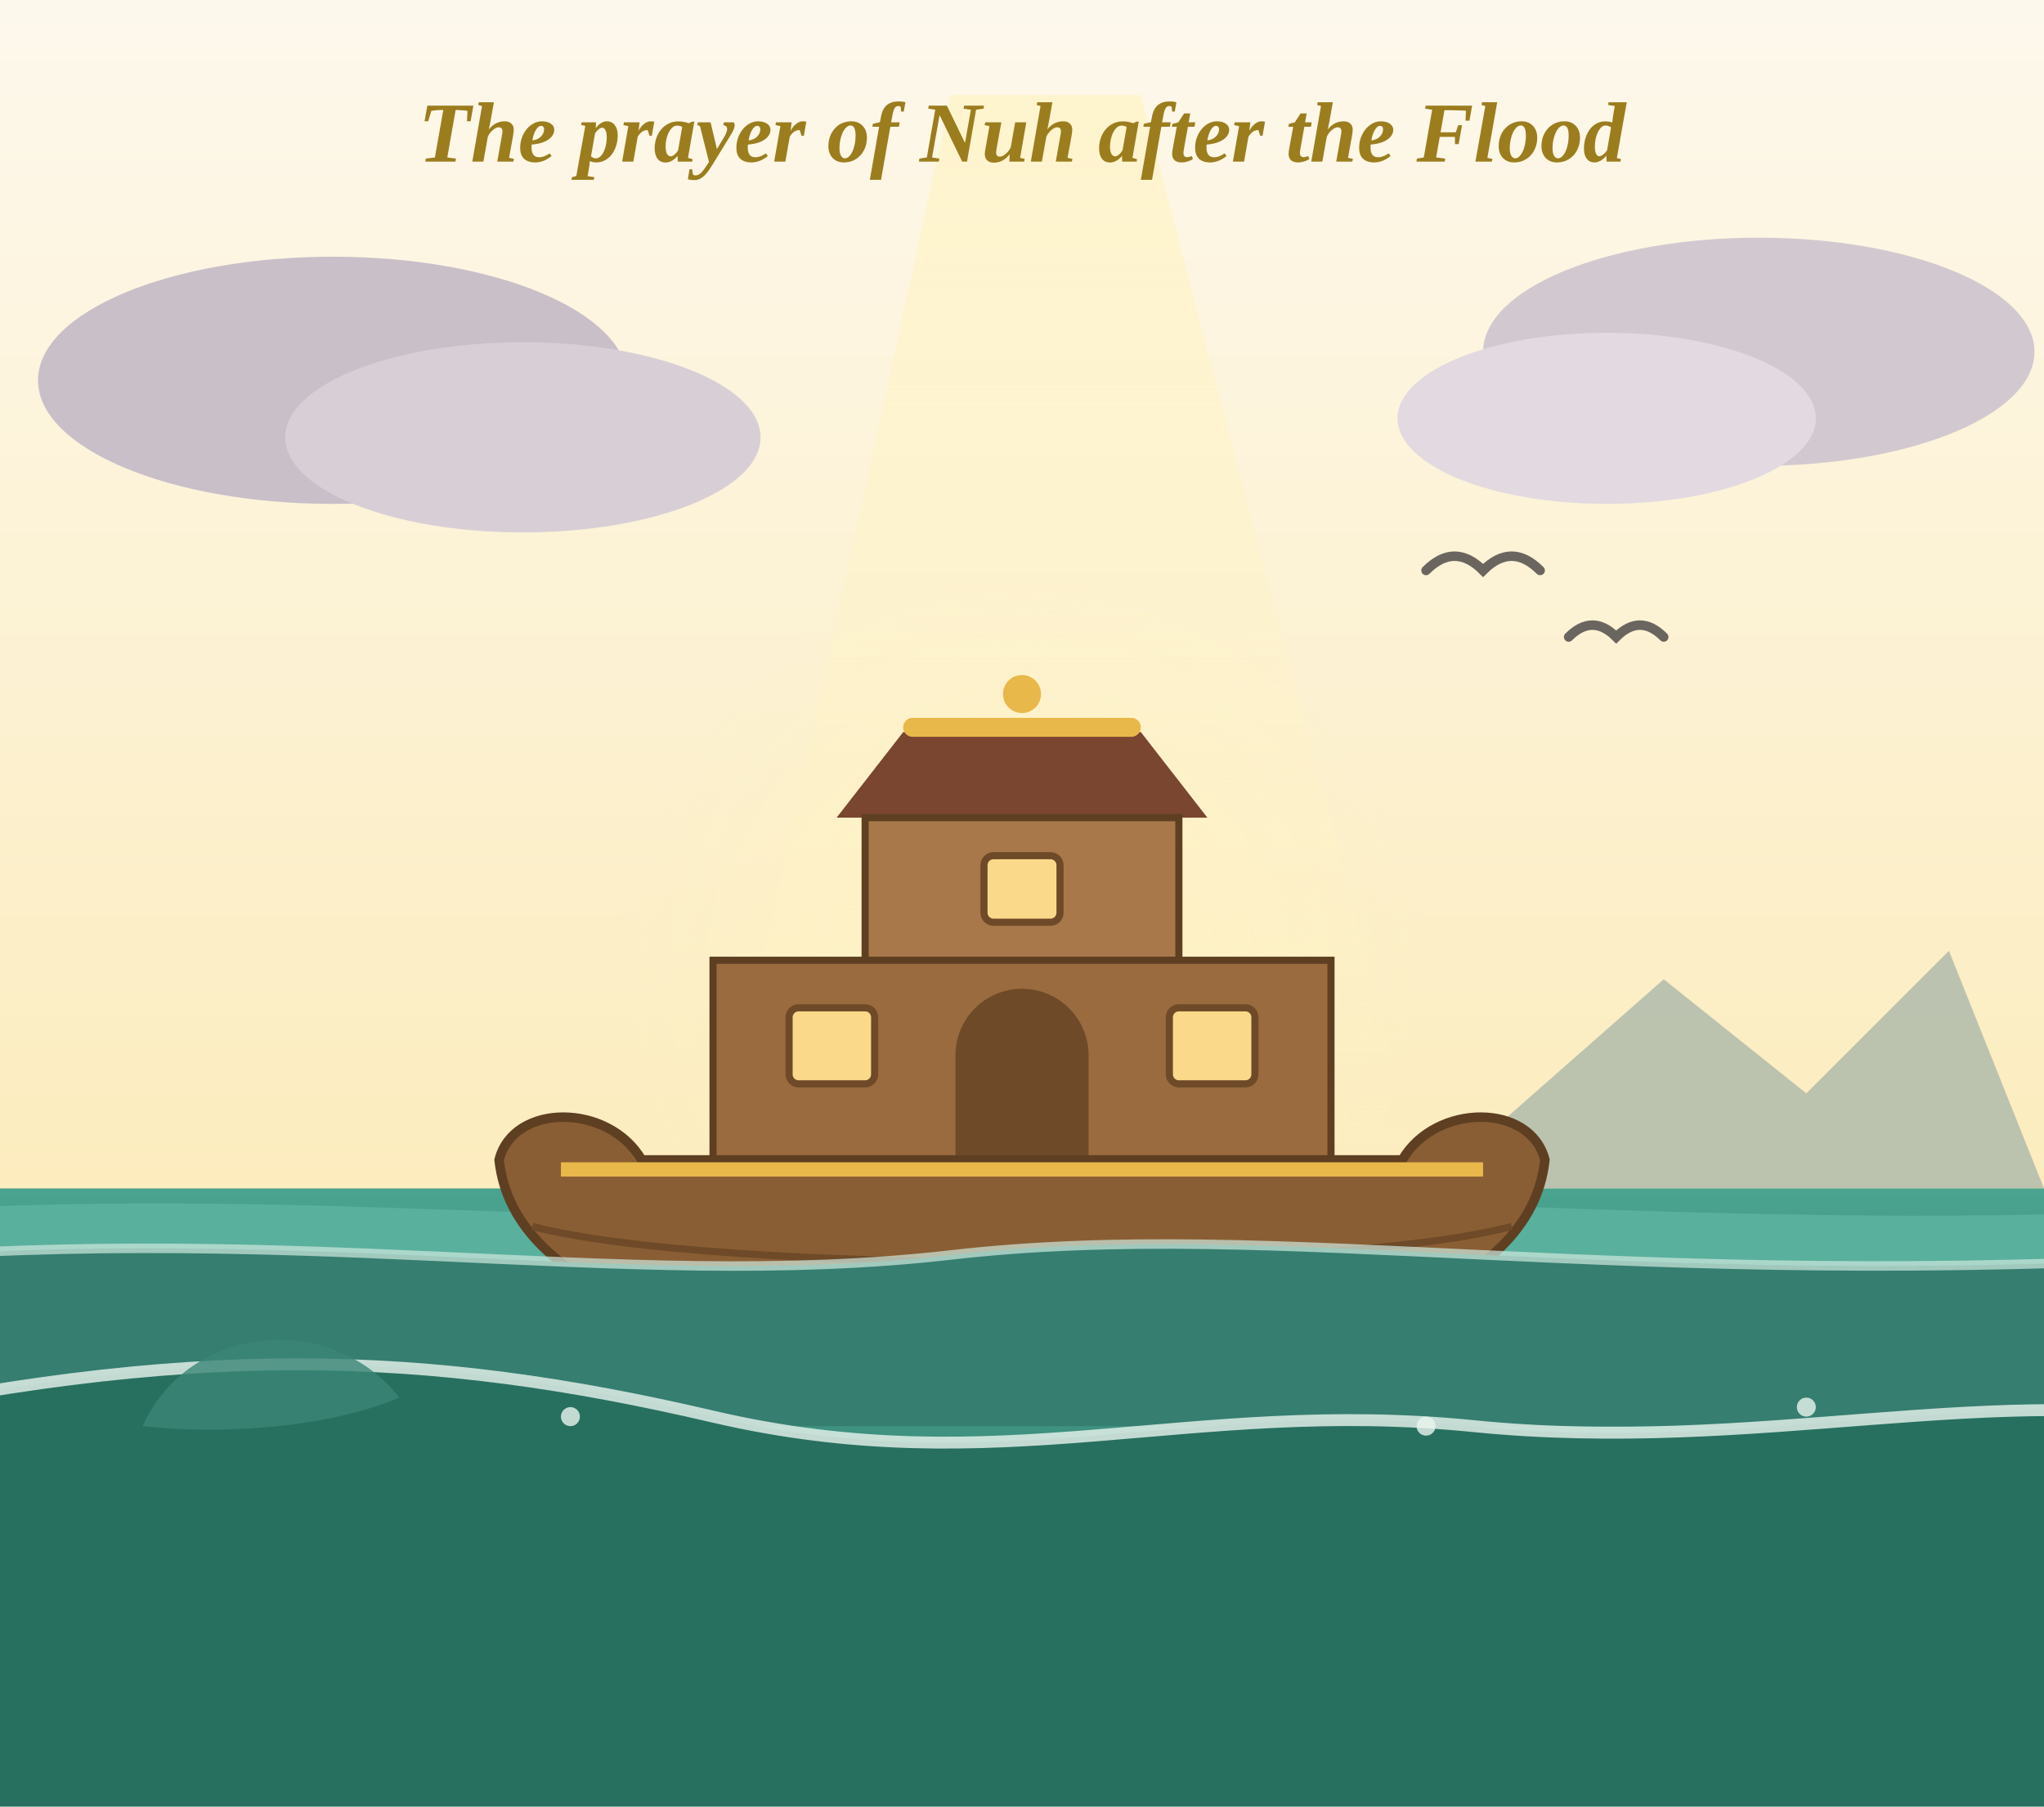
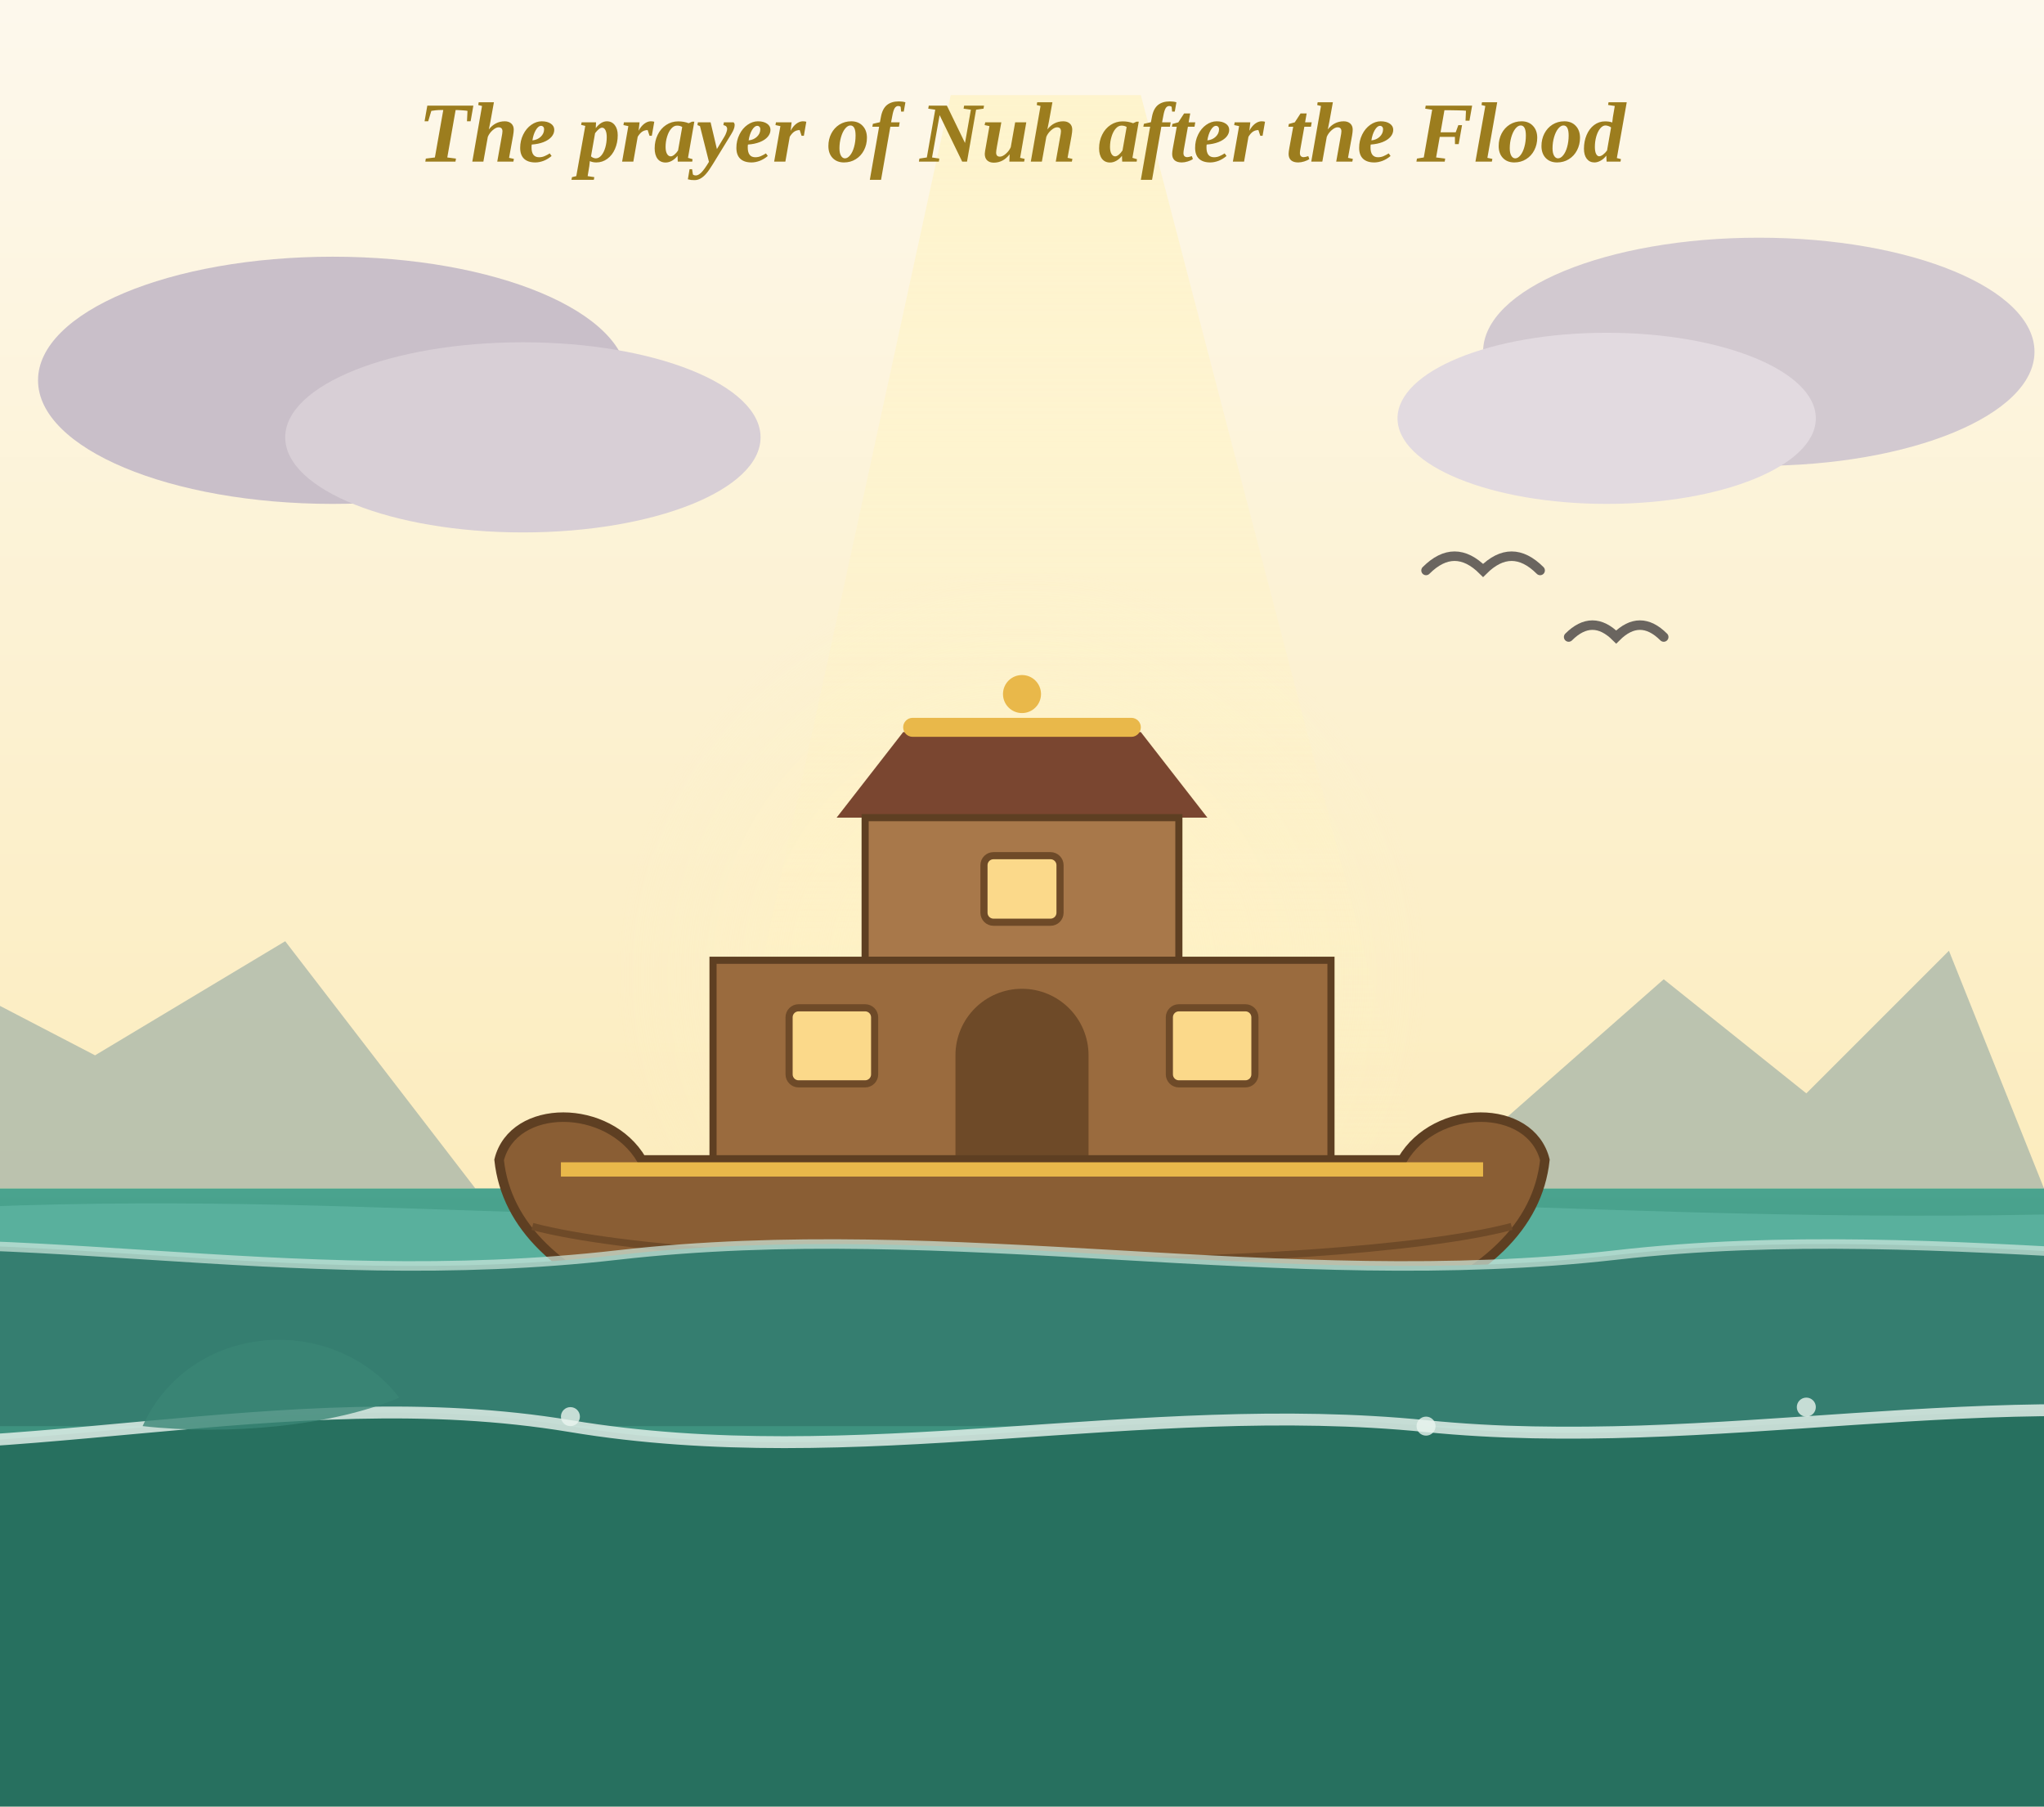
- <svg xmlns="http://www.w3.org/2000/svg" viewBox="0 0 430 380" width="430" height="380" role="img" aria-label="Noah's ark on subsiding flood waters as light breaks through the clouds">
+ <svg xmlns="http://www.w3.org/2000/svg" viewBox="0 0 430 380" width="430" height="380" overflow="visible" role="img" aria-label="Noah's ark on subsiding flood waters as light breaks through the clouds">
  <defs>
    <linearGradient id="sky" x1="0" y1="0" x2="0" y2="1">
      <stop offset="0" stop-color="#FDF8EC" />
      <stop offset="1" stop-color="#FBE6A6" />
    </linearGradient>
    <linearGradient id="water" x1="0" y1="0" x2="0" y2="1">
      <stop offset="0" stop-color="#4AA38E" />
      <stop offset="1" stop-color="#2C7868" />
    </linearGradient>
    <linearGradient id="beam" x1="0" y1="0" x2="0" y2="1">
      <stop offset="0" stop-color="#FFF3C4" stop-opacity=".75" />
      <stop offset="1" stop-color="#FFF3C4" stop-opacity="0" />
    </linearGradient>
    <radialGradient id="glow" cx="50%" cy="50%" r="50%">
      <stop offset="0" stop-color="#FFF3C4" stop-opacity=".7" />
      <stop offset="1" stop-color="#FFF3C4" stop-opacity="0" />
    </radialGradient>
    <style>
      .ark{animation:rock 4.4s ease-in-out infinite;transform-box:view-box;transform-origin:215px 270px;}
      .sMid{animation:drift 5.6s ease-in-out infinite;} .sFront{animation:drift2 5s ease-in-out infinite;}
      .beamP{animation:soft 3.4s ease-in-out infinite;} .glowP{animation:soft 3.8s ease-in-out infinite;} .bird{animation:fly 6s linear infinite;}
      @keyframes rock{0%,100%{transform:rotate(-1.8deg) translateY(0);}50%{transform:rotate(1.8deg) translateY(-4px);}}
      @keyframes drift{0%,100%{transform:translateX(0);}50%{transform:translateX(10px);}}
      @keyframes drift2{0%,100%{transform:translateX(0);}50%{transform:translateX(-12px);}}
      @keyframes soft{0%,100%{opacity:.45;}50%{opacity:.85;}}
      @keyframes fly{0%{transform:translate(0,0);}100%{transform:translate(-30px,-6px);}}
      @media (prefers-reduced-motion:reduce){.ark,.sMid,.sFront,.beamP,.glowP,.bird{animation:none;}}
    </style>
  </defs>
-   <rect width="430" height="380" fill="url(#sky)" />
+   <rect x="-200" y="0" width="830" height="380" fill="url(#sky)" />
  <g id="illustration">
    <g>
      <ellipse cx="70" cy="80" rx="62" ry="26" fill="#C9BFC9" />
      <ellipse cx="110" cy="92" rx="50" ry="20" fill="#D8CFD6" />
      <ellipse cx="370" cy="74" rx="58" ry="24" fill="#D2C9D0" />
      <ellipse cx="338" cy="88" rx="44" ry="18" fill="#E2DAE0" />
    </g>
+     <path d="M-200 250 L-130 200 L-80 224 L-30 196 L20 222 L60 198 L100 250 Z" fill="#9FB0A6" opacity="0.7" />
    <path d="M300 250 L350 206 L380 230 L410 200 L430 250 Z" fill="#9FB0A6" opacity="0.7" />
+     <path d="M430 250 L470 218 L520 238 L580 210 L630 250 Z" fill="#9FB0A6" opacity="0.7" />
    <g class="bird" stroke="#6A655F" stroke-width="2" fill="none" stroke-linecap="round">
      <path d="M300 120 q6 -6 12 0 q6 -6 12 0" />
      <path d="M330 134 q5 -5 10 0 q5 -5 10 0" />
    </g>
    <path class="beamP" d="M200 20 L150 250 L300 250 L240 20 Z" fill="url(#beam)" />
-     <rect x="-40" y="250" width="510" height="130" fill="url(#water)" />
+     <rect x="-200" y="250" width="830" height="130" fill="url(#water)" />
    <path d="M-40,256 C60,248 120,260 200,254 C280,248 360,260 470,254 L470,272 L-40,272 Z" fill="#5CB3A0" opacity="0.85" />
    <circle class="glowP" cx="215" cy="205" r="86" fill="url(#glow)" />
    <g class="ark">
      <polygon points="176,172 254,172 240,154 190,154" fill="#7A4630" />
      <rect x="190" y="151" width="50" height="4" rx="2" fill="#E9B84A" />
      <circle cx="215" cy="146" r="4" fill="#E9B84A" />
      <rect x="182" y="172" width="66" height="30" fill="#A8784A" stroke="#5E3F22" stroke-width="1.5" />
      <rect x="207" y="180" width="16" height="14" rx="2" fill="#FBD98A" stroke="#6E4A28" stroke-width="1.5" />
      <rect x="150" y="202" width="130" height="42" fill="#9A6B3E" stroke="#5E3F22" stroke-width="1.5" />
      <rect x="166" y="212" width="18" height="16" rx="2" fill="#FBD98A" stroke="#6E4A28" stroke-width="1.5" />
      <rect x="246" y="212" width="18" height="16" rx="2" fill="#FBD98A" stroke="#6E4A28" stroke-width="1.5" />
      <path d="M201 244 V222 a14 14 0 0 1 28 0 V244 Z" fill="#6E4A28" />
      <path d="M105,244 C108,232 128,232 135,244 L295,244 C302,232 322,232 325,244                C322,272 280,286 215,286 C150,286 108,272 105,244 Z" fill="#8A5E34" stroke="#5E3F22" stroke-width="2" />
      <path d="M118,246 L312,246" stroke="#E9B84A" stroke-width="3" />
      <path d="M112,258 C150,268 280,268 318,258" fill="none" stroke="#6E4A28" stroke-width="1.5" />
      <path d="M120,270 C156,278 274,278 310,270" fill="none" stroke="#6E4A28" stroke-width="1.5" />
    </g>
    <g class="sMid">
-       <path d="M-40,266 C60,256 130,272 200,264 C270,256 340,272 470,264 L470,300 L-40,300 Z" fill="#357E70" />
-       <path d="M-40,266 C60,256 130,272 200,264 C270,256 340,272 470,264" fill="none" stroke="#CFE8DE" stroke-width="2" opacity="0.7" />
+       <path d="M-240,266 C-180,256 -120,272 -60,264 C0,256 60,272 130,264 C200,256 270,272 340,264 C410,256 480,272 550,264 C610,256 660,272 720,266 L720,300 L-240,300 Z" fill="#357E70" />
+       <path d="M-240,266 C-180,256 -120,272 -60,264 C0,256 60,272 130,264 C200,256 270,272 340,264 C410,256 480,272 550,264 C610,256 660,272 720,266" fill="none" stroke="#CFE8DE" stroke-width="2" opacity="0.7" />
    </g>
    <g class="sFront">
-       <path d="M-40,300 C40,282 90,284 150,298 C210,312 250,294 310,300 C370,306 420,290 470,300 L470,380 L-40,380 Z" fill="#27705F" />
-       <path d="M-40,300 C40,282 90,284 150,298 C210,312 250,294 310,300 C370,306 420,290 470,300" fill="none" stroke="#EAF5EF" stroke-width="2.5" opacity="0.8" />
+       <path d="M-240,300 C-180,286 -120,292 -60,302 C0,310 60,290 120,300 C180,310 240,294 300,300 C360,306 420,290 480,300 C540,310 600,294 660,302 C690,306 710,298 720,300 L720,380 L-240,380 Z" fill="#27705F" />
+       <path d="M-240,300 C-180,286 -120,292 -60,302 C0,310 60,290 120,300 C180,310 240,294 300,300 C360,306 420,290 480,300 C540,310 600,294 660,302 C690,306 710,298 720,300" fill="none" stroke="#EAF5EF" stroke-width="2.5" opacity="0.8" />
      <path d="M30,300 C40,278 70,276 84,294 C70,300 48,302 30,300 Z" fill="#3A8675" opacity="0.8" />
      <g fill="#EAF5EF" opacity="0.8">
+         <circle cx="-120" cy="298" r="2" />
        <circle cx="120" cy="298" r="2" />
        <circle cx="300" cy="300" r="2" />
        <circle cx="380" cy="296" r="2" />
+         <circle cx="540" cy="298" r="2" />
+         <circle cx="650" cy="296" r="2" />
      </g>
    </g>
  </g>
  <g id="text">
    <text x="215" y="34" text-anchor="middle" font-family="Georgia,'Times New Roman',serif" font-style="italic" font-weight="600" font-size="18" fill="#9c7d1e">The prayer of Nuh after the Flood</text>
  </g>
</svg>
